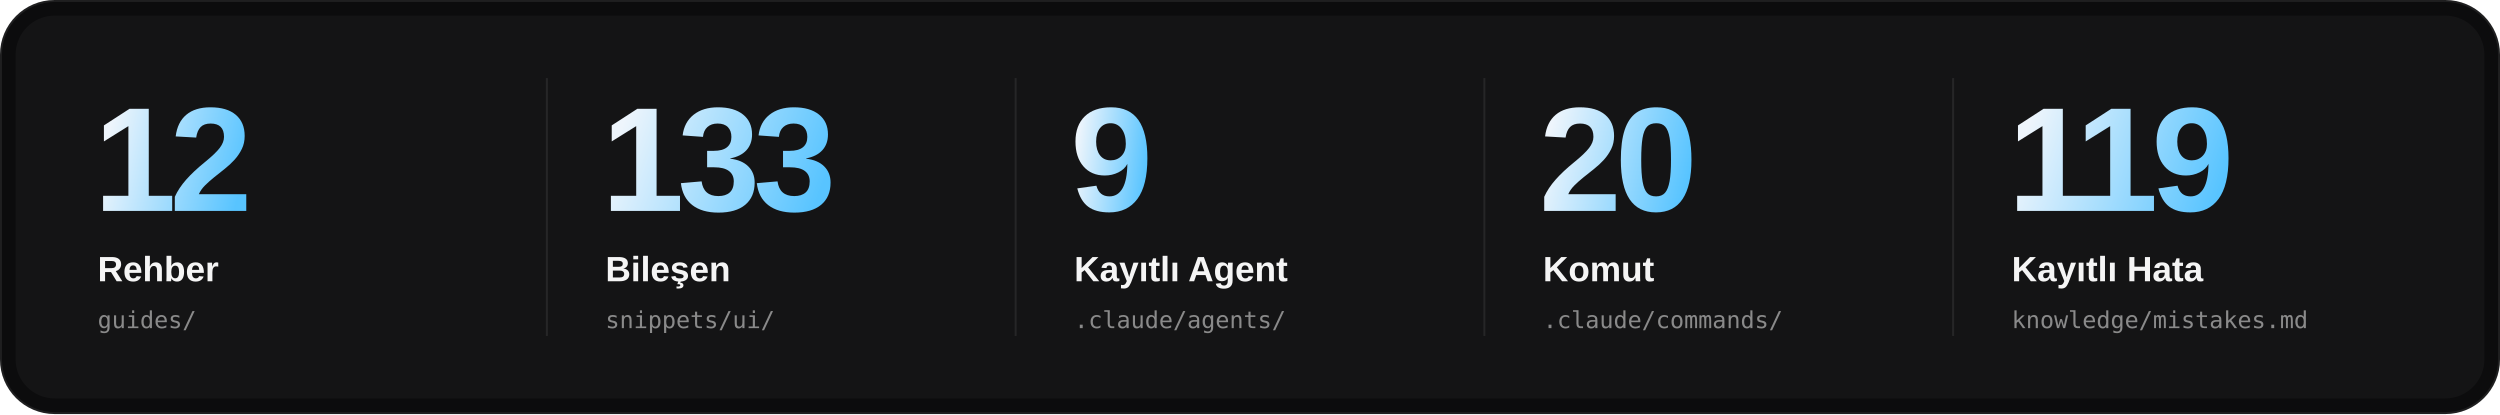
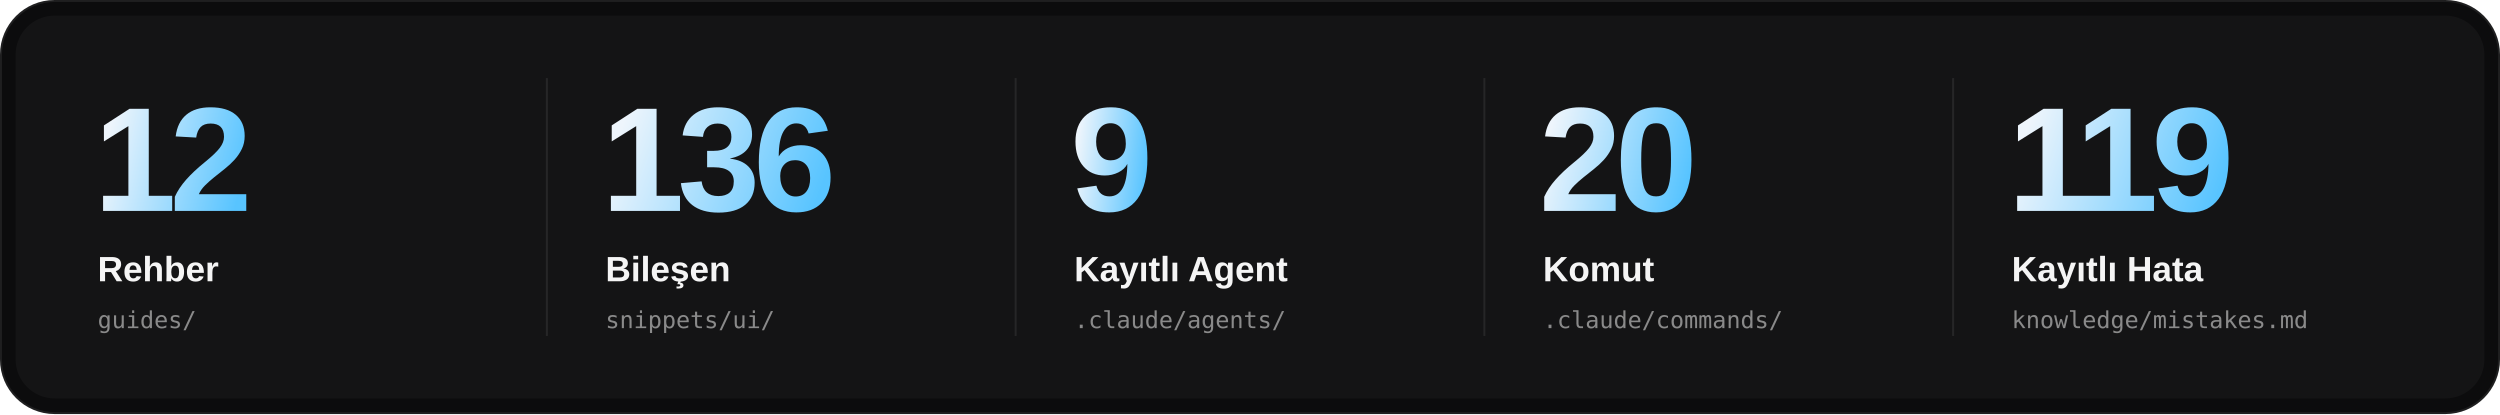
- <svg xmlns="http://www.w3.org/2000/svg" width="1280" height="212" viewBox="0 0 1280 212" role="img" aria-label="12 Rehber, 133 Bileşen, 9 Kayıtlı Agent, 20 Komut, 119 Kayıtlı Hata">
+ <svg xmlns="http://www.w3.org/2000/svg" width="1280" height="212" viewBox="0 0 1280 212" role="img" aria-label="12 Rehber, 136 Bileşen, 9 Kayıtlı Agent, 20 Komut, 119 Kayıtlı Hata">
  <defs>
    <linearGradient id="stat-ink" x1="0.008" y1="0.413" x2="0.992" y2="0.587">
      <stop offset="0%" stop-color="#eef5fc" />
      <stop offset="100%" stop-color="#58c4ff" />
    </linearGradient>
  </defs>
  <rect width="1280" height="212" rx="28" fill="#0c0c0d" />
  <rect x="8" y="8" width="1264" height="196" rx="20" fill="rgb(255,255,255)" fill-opacity="0.035" />
  <g transform="translate(40 0)">
    <text x="8" y="108" font-family="-apple-system, BlinkMacSystemFont, 'Segoe UI', 'Helvetica Neue', Arial, sans-serif" font-size="76" font-weight="800" letter-spacing="-3.4" fill="url(#stat-ink)">12</text>
    <text x="10" y="144" font-family="-apple-system, BlinkMacSystemFont, 'Segoe UI', 'Helvetica Neue', Arial, sans-serif" font-size="18" font-weight="650" fill="#f5f5f5">Rehber</text>
    <text x="10" y="168" font-family="ui-monospace, SFMono-Regular, Menlo, Consolas, monospace" font-size="12" fill="#8a8a8a">guides/</text>
  </g>
  <g transform="translate(280 0)">
    <line x1="0" y1="40" x2="0" y2="172" stroke="rgb(255,255,255)" stroke-opacity="0.08" />
-     <text x="28" y="108" font-family="-apple-system, BlinkMacSystemFont, 'Segoe UI', 'Helvetica Neue', Arial, sans-serif" font-size="76" font-weight="800" letter-spacing="-3.4" fill="url(#stat-ink)">133</text>
+     <text x="28" y="108" font-family="-apple-system, BlinkMacSystemFont, 'Segoe UI', 'Helvetica Neue', Arial, sans-serif" font-size="76" font-weight="800" letter-spacing="-3.4" fill="url(#stat-ink)">136</text>
    <text x="30" y="144" font-family="-apple-system, BlinkMacSystemFont, 'Segoe UI', 'Helvetica Neue', Arial, sans-serif" font-size="18" font-weight="650" fill="#f5f5f5">Bileşen</text>
    <text x="30" y="168" font-family="ui-monospace, SFMono-Regular, Menlo, Consolas, monospace" font-size="12" fill="#8a8a8a">snippets/ui/</text>
  </g>
  <g transform="translate(520 0)">
    <line x1="0" y1="40" x2="0" y2="172" stroke="rgb(255,255,255)" stroke-opacity="0.08" />
    <text x="28" y="108" font-family="-apple-system, BlinkMacSystemFont, 'Segoe UI', 'Helvetica Neue', Arial, sans-serif" font-size="76" font-weight="800" letter-spacing="-3.4" fill="url(#stat-ink)">9</text>
    <text x="30" y="144" font-family="-apple-system, BlinkMacSystemFont, 'Segoe UI', 'Helvetica Neue', Arial, sans-serif" font-size="18" font-weight="650" fill="#f5f5f5">Kayıtlı Agent</text>
    <text x="30" y="168" font-family="ui-monospace, SFMono-Regular, Menlo, Consolas, monospace" font-size="12" fill="#8a8a8a">.claude/agents/</text>
  </g>
  <g transform="translate(760 0)">
    <line x1="0" y1="40" x2="0" y2="172" stroke="rgb(255,255,255)" stroke-opacity="0.08" />
    <text x="28" y="108" font-family="-apple-system, BlinkMacSystemFont, 'Segoe UI', 'Helvetica Neue', Arial, sans-serif" font-size="76" font-weight="800" letter-spacing="-3.4" fill="url(#stat-ink)">20</text>
    <text x="30" y="144" font-family="-apple-system, BlinkMacSystemFont, 'Segoe UI', 'Helvetica Neue', Arial, sans-serif" font-size="18" font-weight="650" fill="#f5f5f5">Komut</text>
    <text x="30" y="168" font-family="ui-monospace, SFMono-Regular, Menlo, Consolas, monospace" font-size="12" fill="#8a8a8a">.claude/commands/</text>
  </g>
  <g transform="translate(1000 0)">
    <line x1="0" y1="40" x2="0" y2="172" stroke="rgb(255,255,255)" stroke-opacity="0.08" />
    <text x="28" y="108" font-family="-apple-system, BlinkMacSystemFont, 'Segoe UI', 'Helvetica Neue', Arial, sans-serif" font-size="76" font-weight="800" letter-spacing="-3.4" fill="url(#stat-ink)">119</text>
    <text x="30" y="144" font-family="-apple-system, BlinkMacSystemFont, 'Segoe UI', 'Helvetica Neue', Arial, sans-serif" font-size="18" font-weight="650" fill="#f5f5f5">Kayıtlı Hata</text>
    <text x="30" y="168" font-family="ui-monospace, SFMono-Regular, Menlo, Consolas, monospace" font-size="12" fill="#8a8a8a">knowledge/mistakes.md</text>
  </g>
  <rect x="0.5" y="0.5" width="1279" height="211" rx="27.5" fill="none" stroke="rgb(255,255,255)" stroke-opacity="0.08" />
</svg>
